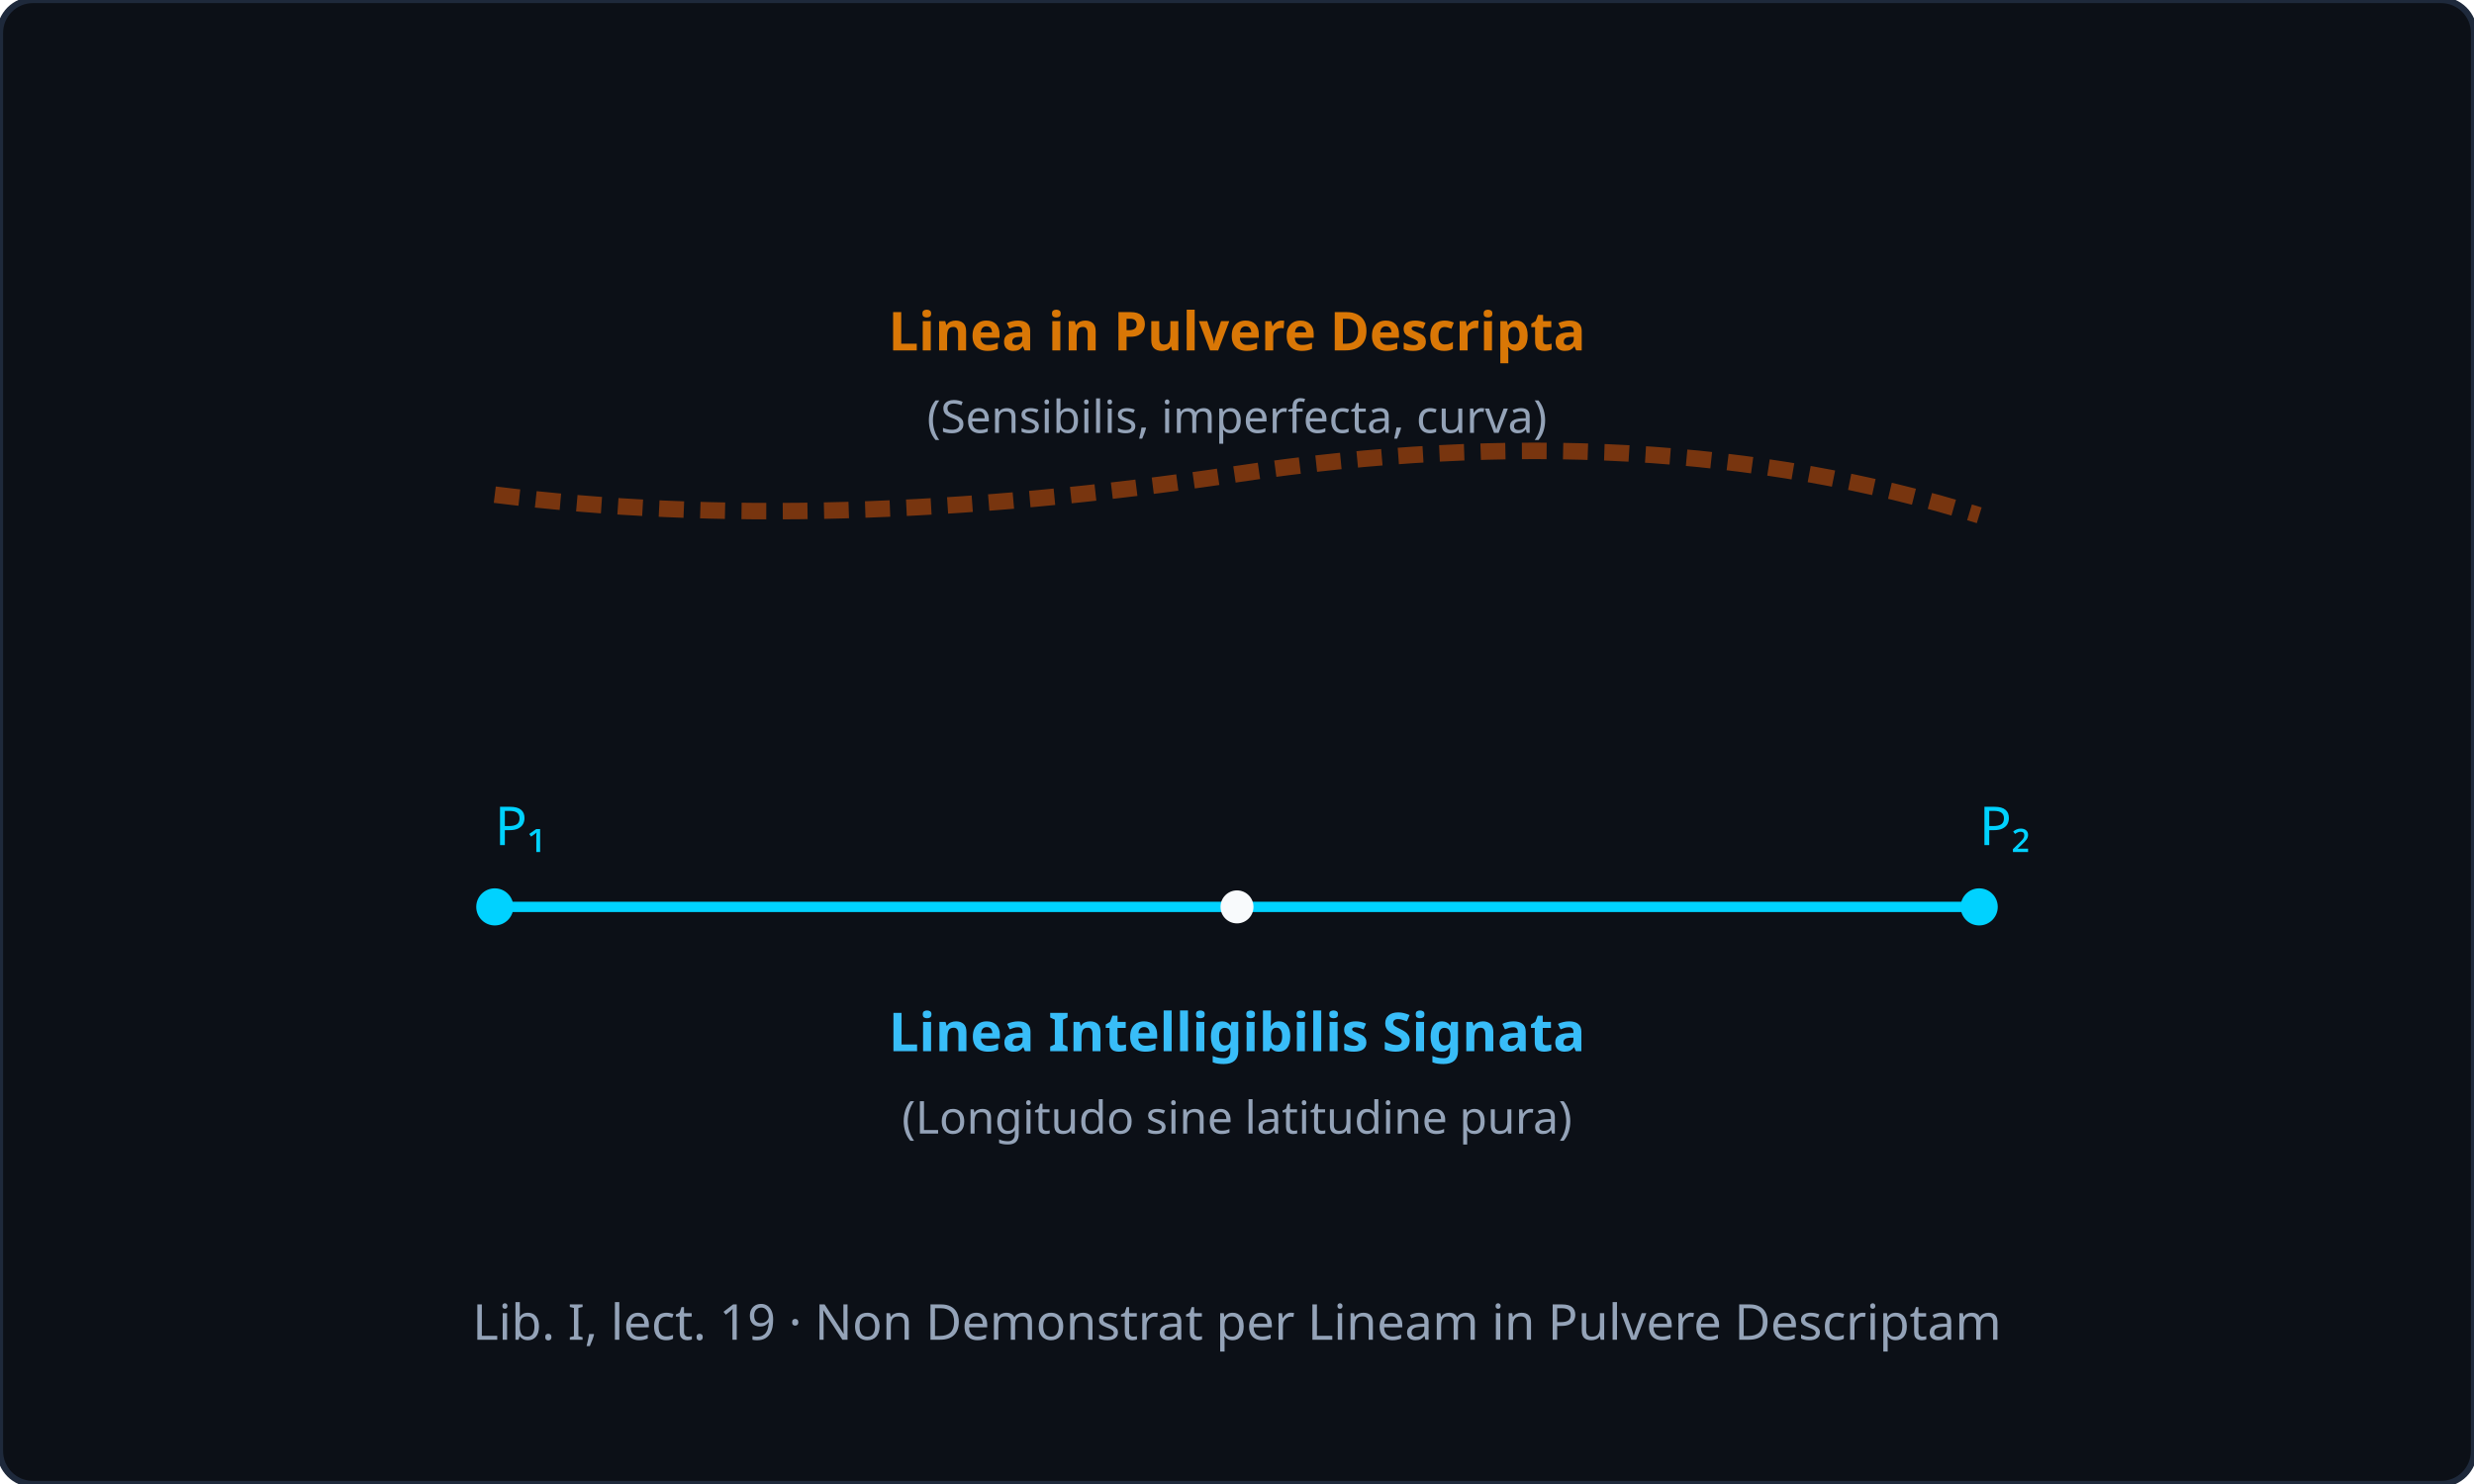
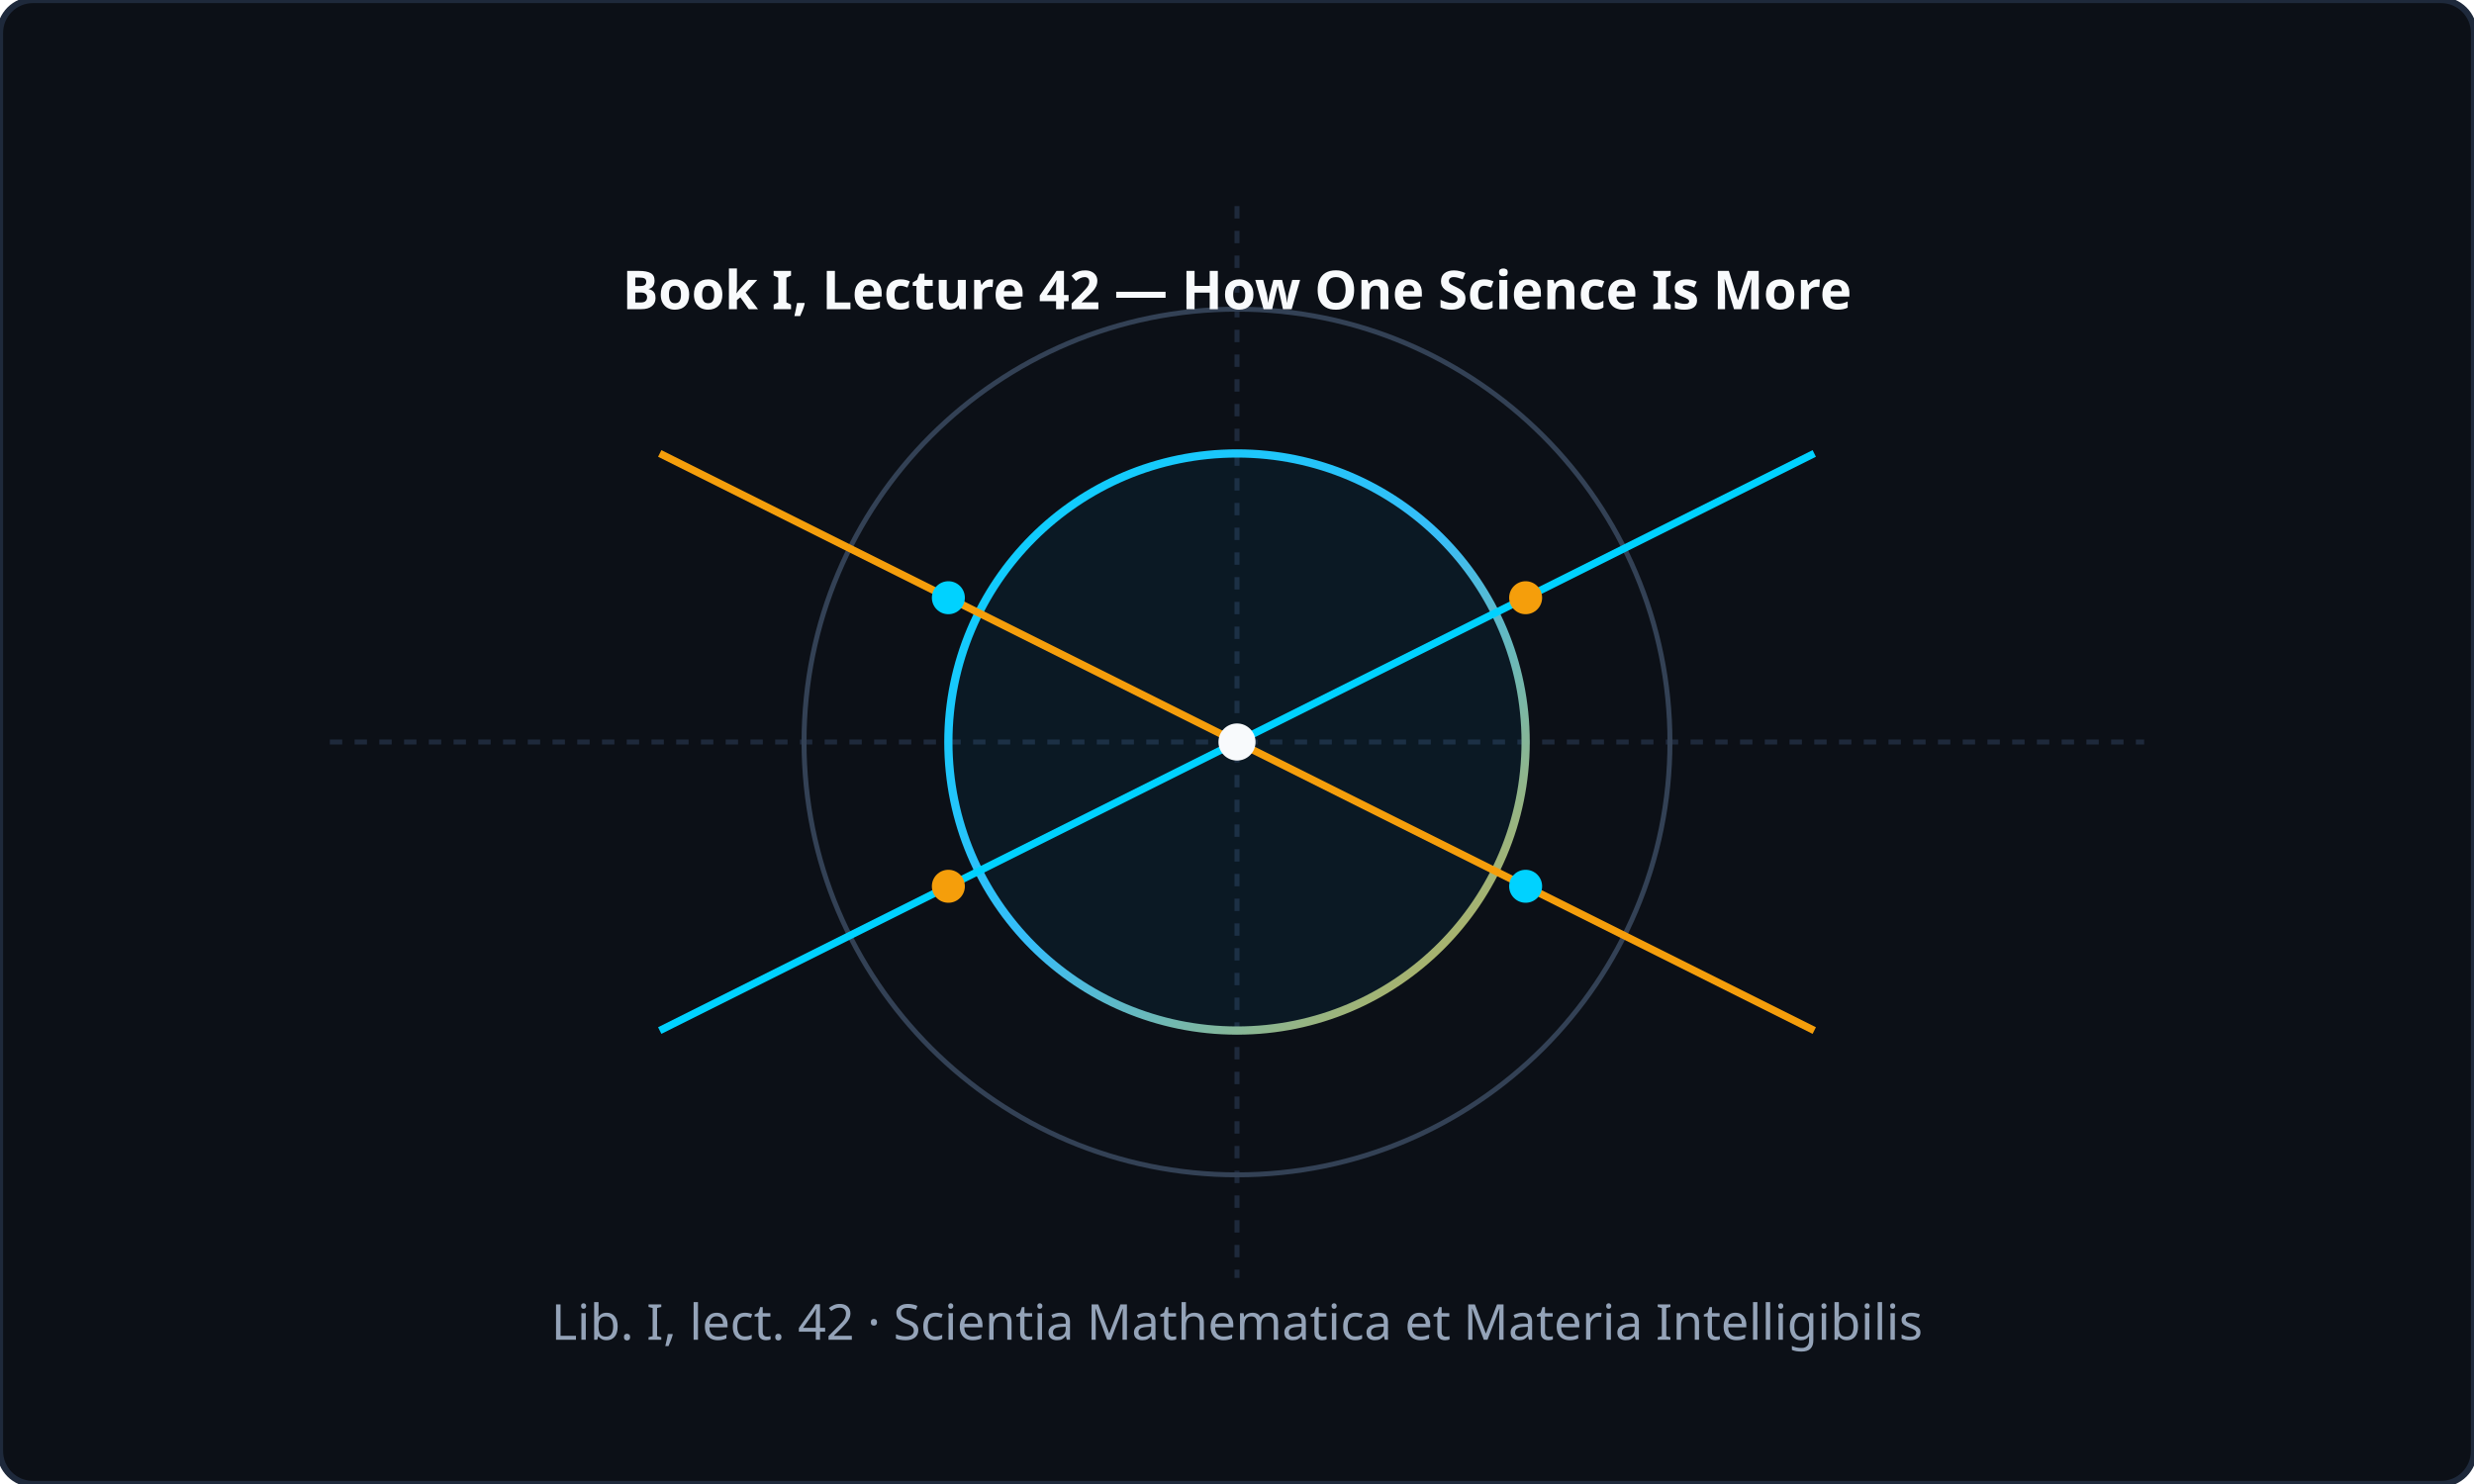
<svg xmlns="http://www.w3.org/2000/svg" viewBox="0 0 600 360" width="100%" height="auto">
  <rect width="600" height="360" rx="8" fill="#0c1017" stroke="#1e293b" stroke-width="1.5" />
-   <path d="M120 120 Q200 130 300 115 T480 125" fill="none" stroke="#78350f" stroke-width="4" stroke-dasharray="6,4" />
-   <text x="300" y="85" fill="#d97706" font-size="13" font-family="system-ui, sans-serif" text-anchor="middle" font-weight="600">Linea in Pulvere Descripta</text>
-   <text x="300" y="105" fill="#94a3b8" font-size="11" font-family="system-ui, sans-serif" text-anchor="middle">(Sensibilis, imperfecta, curva)</text>
-   <line x1="120" y1="220" x2="480" y2="220" stroke="#00d2ff" stroke-width="2.5" />
-   <circle cx="120" cy="220" r="4.5" fill="#00d2ff" />
-   <circle cx="480" cy="220" r="4.5" fill="#00d2ff" />
-   <circle cx="300" cy="220" r="4" fill="#f8fafc" />
-   <text x="300" y="255" fill="#38bdf8" font-size="13" font-family="system-ui, sans-serif" text-anchor="middle" font-weight="600">Linea Intelligibilis Signata</text>
-   <text x="300" y="275" fill="#94a3b8" font-size="11" font-family="system-ui, sans-serif" text-anchor="middle">(Longitudo sine latitudine pura)</text>
-   <text x="120" y="205" fill="#00d2ff" font-size="13" font-family="system-ui, sans-serif">P₁</text>
-   <text x="480" y="205" fill="#00d2ff" font-size="13" font-family="system-ui, sans-serif">P₂</text>
-   <text x="300" y="325" fill="#94a3b8" font-size="12" font-family="system-ui, sans-serif" text-anchor="middle">Lib. I, lect. 19 · Non Demonstrat per Lineam in Pulvere Descriptam</text>
+   <defs>
+     <linearGradient id="geomGrad" x1="0%" y1="0%" x2="100%" y2="100%">
+       <stop offset="0%" stop-color="#00d2ff" />
+       <stop offset="50%" stop-color="#38bdf8" />
+       <stop offset="100%" stop-color="#d4af37" />
+     </linearGradient>
+   </defs>
+   <line x1="80" y1="180" x2="520" y2="180" stroke="#1e293b" stroke-width="1.2" stroke-dasharray="3,3" />
+   <line x1="300" y1="50" x2="300" y2="310" stroke="#1e293b" stroke-width="1.2" stroke-dasharray="3,3" />
+   <circle cx="300" cy="180" r="105" fill="none" stroke="#334155" stroke-width="1.2" />
+   <circle cx="300" cy="180" r="70" fill="#0284c7" fill-opacity="0.08" stroke="url(#geomGrad)" stroke-width="2" />
+   <line x1="160" y1="110" x2="440" y2="250" stroke="#f59e0b" stroke-width="1.8" />
+   <line x1="160" y1="250" x2="440" y2="110" stroke="#00d2ff" stroke-width="1.8" />
+   <circle cx="300" cy="180" r="4.5" fill="#f8fafc" />
+   <circle cx="230" cy="145" r="4" fill="#00d2ff" />
+   <circle cx="370" cy="215" r="4" fill="#00d2ff" />
+   <circle cx="230" cy="215" r="4" fill="#f59e0b" />
+   <circle cx="370" cy="145" r="4" fill="#f59e0b" />
+   <text x="300" y="75" fill="#f8fafc" font-size="13" font-family="system-ui, sans-serif" text-anchor="middle" font-weight="600">Book I, Lecture 42 — How One Science Is More </text>
+   <text x="300" y="325" fill="#94a3b8" font-size="12" font-family="system-ui, sans-serif" text-anchor="middle">Lib. I, lect. 42 · Scientia Mathematica et Materia Intelligibilis</text>
</svg>
